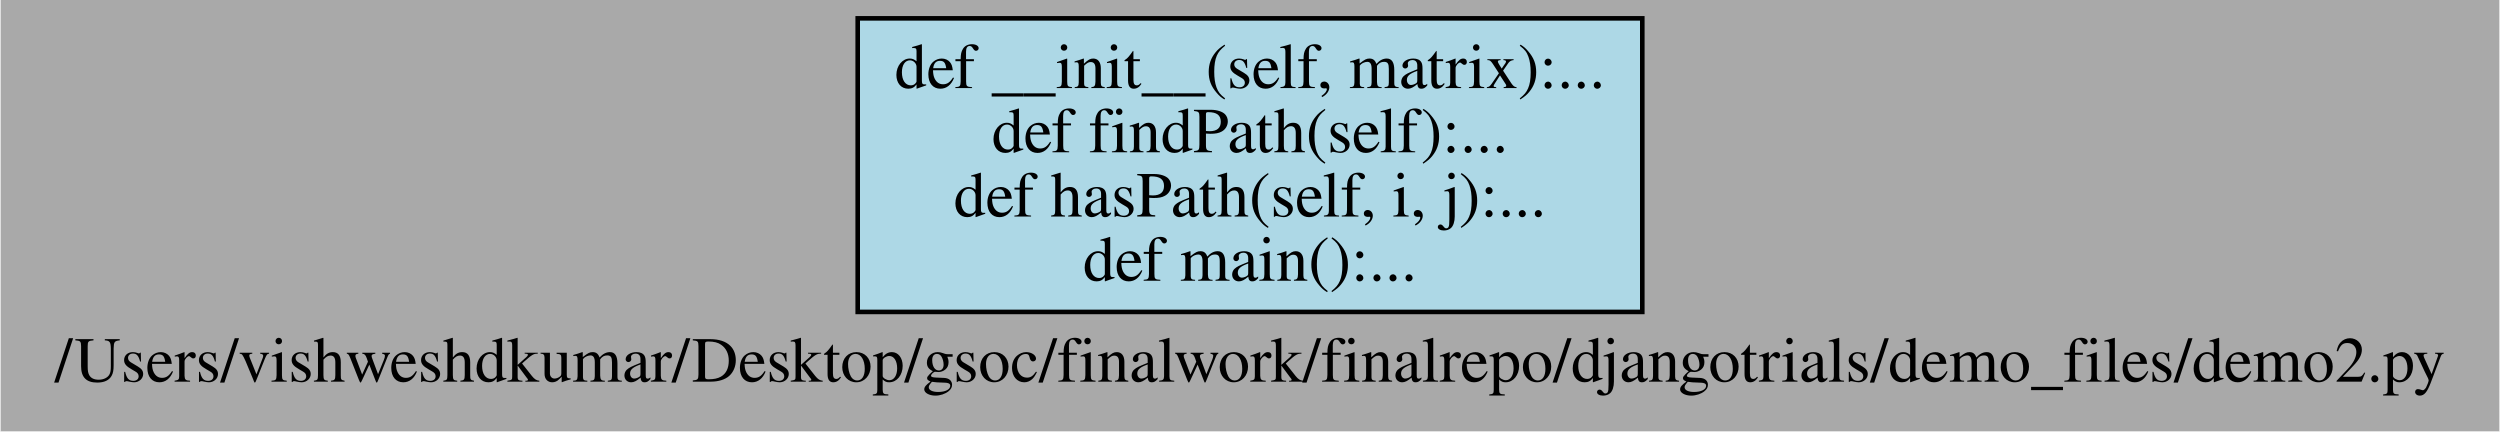
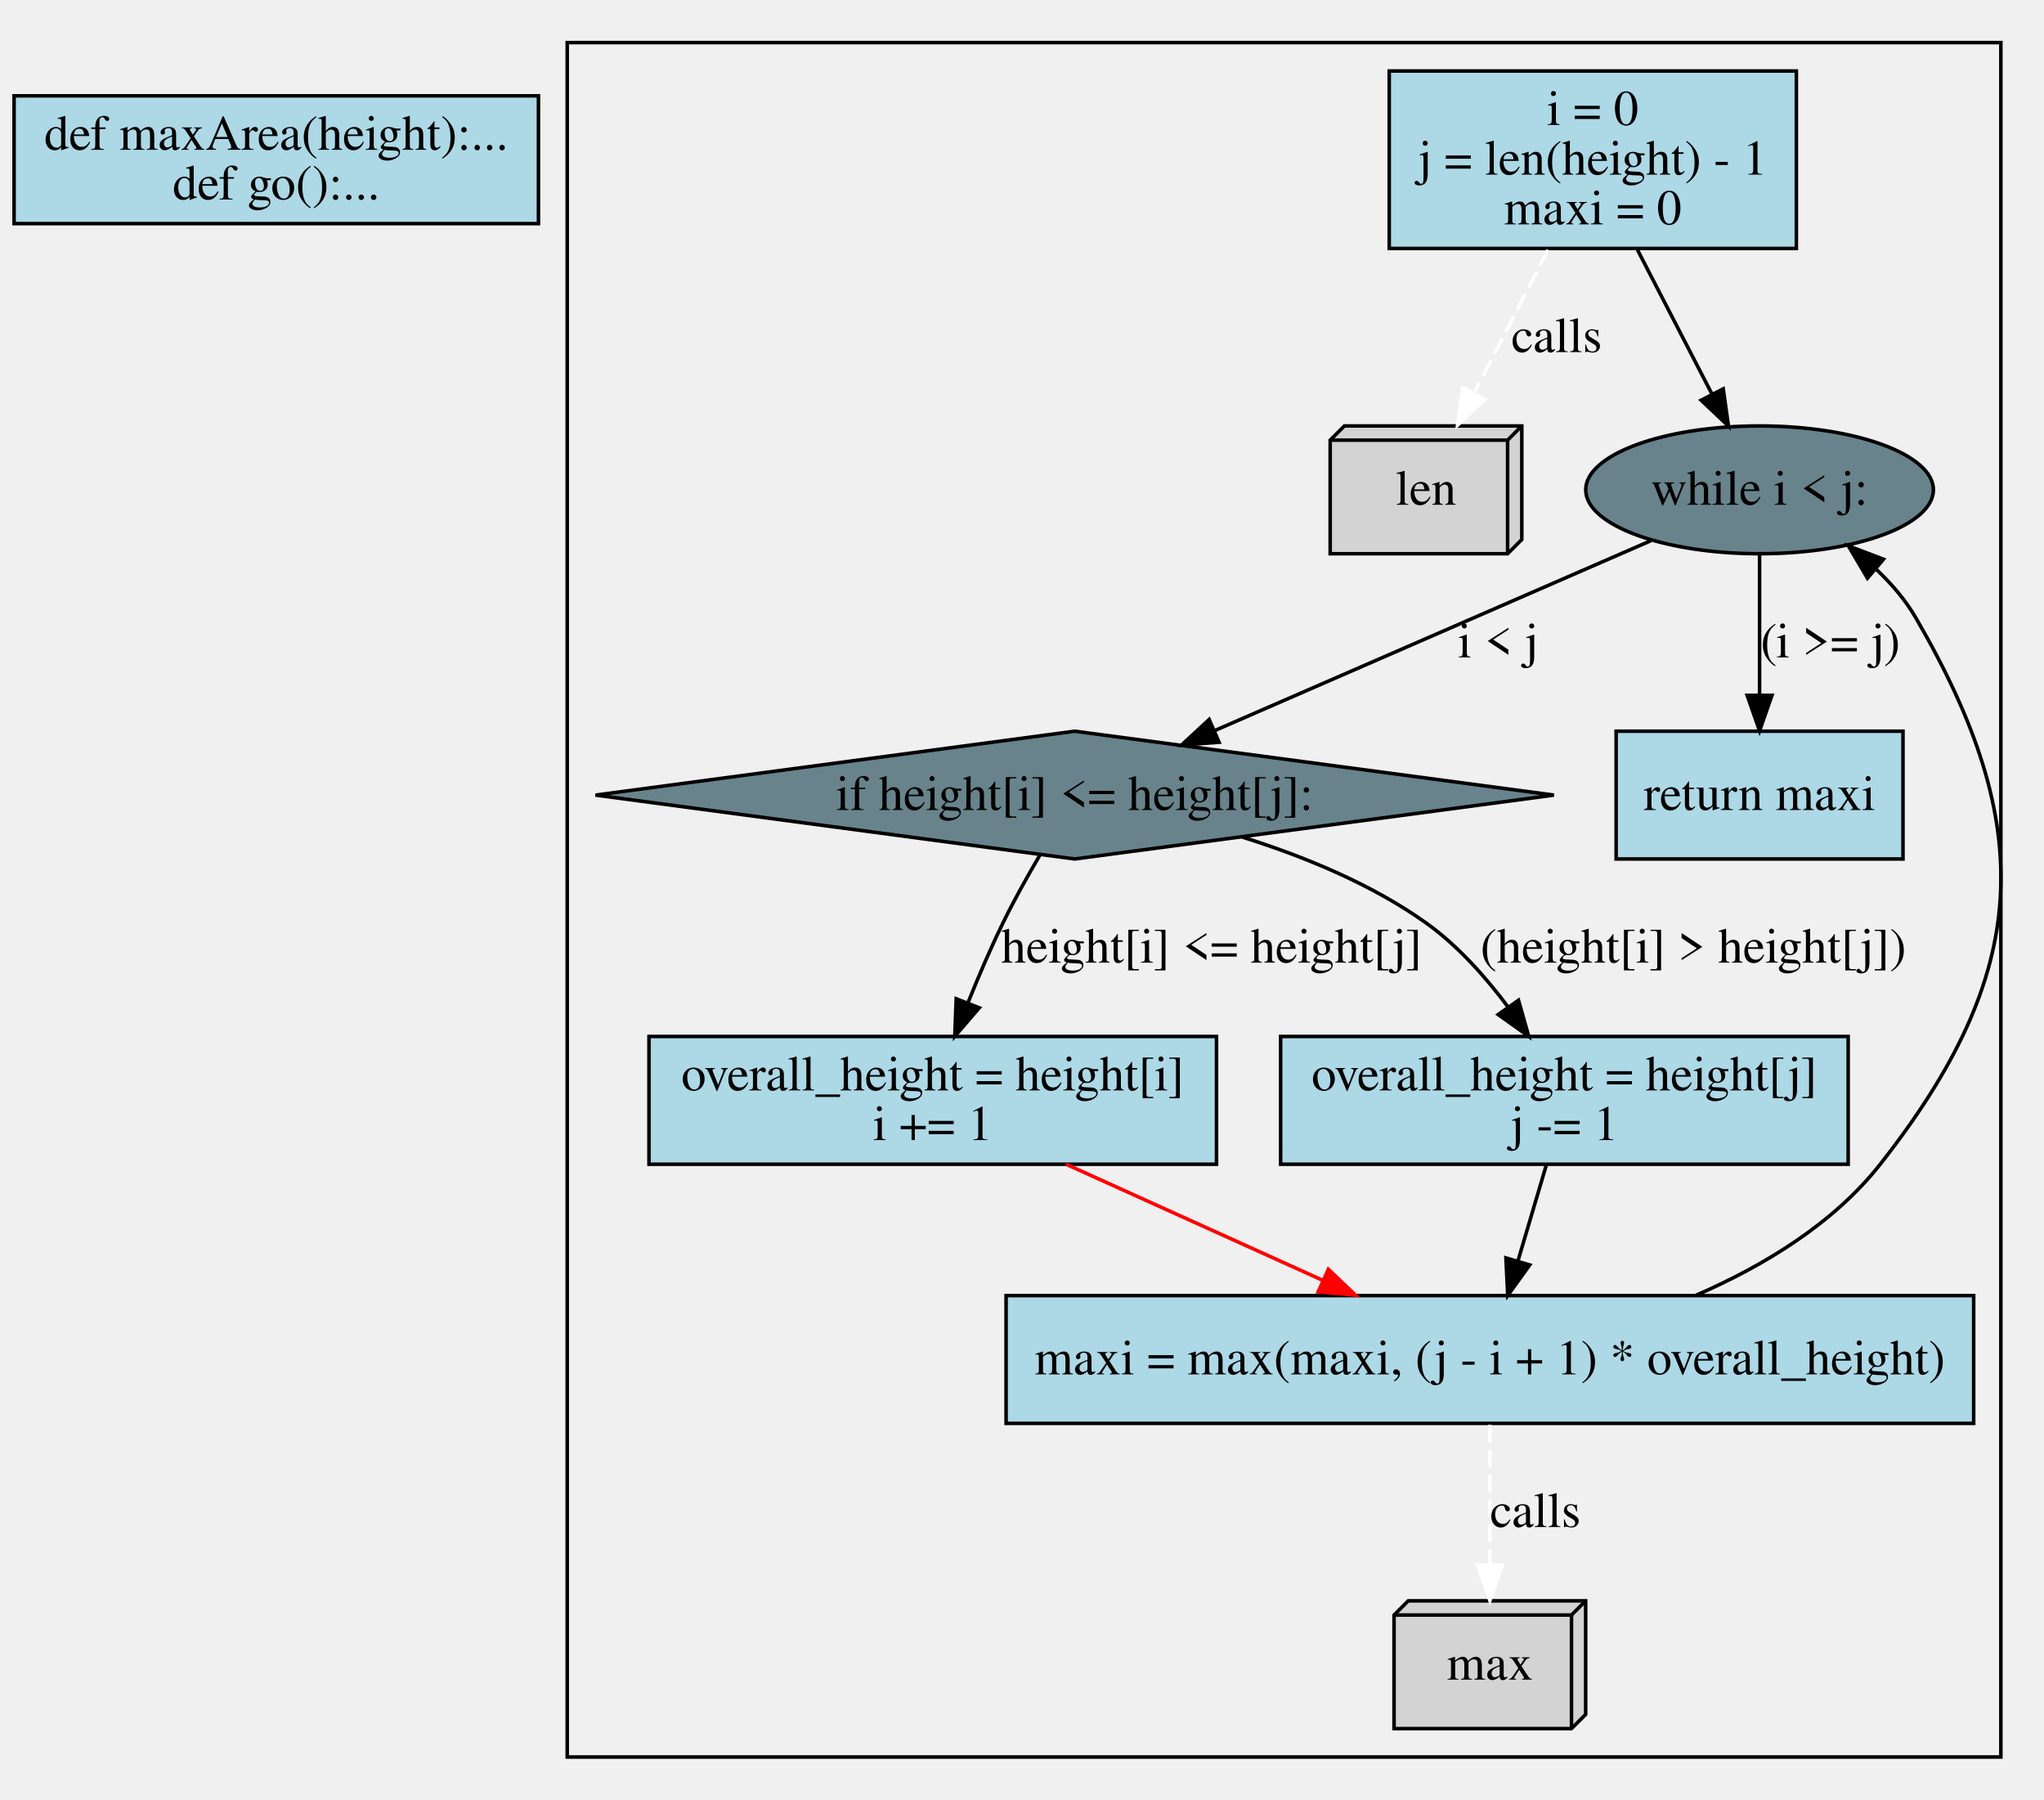
- <svg xmlns="http://www.w3.org/2000/svg" width="545pt" height="94pt" viewBox="0.00 0.00 544.66 94.00">
-   <g id="graph0" class="graph" transform="scale(1 1) rotate(0) translate(4 90)">
-     <polygon fill="darkgray" stroke="transparent" points="-4,4 -4,-90 540.66,-90 540.66,4 -4,4" />
-     <text text-anchor="middle" x="268.33" y="-6.8" font-family="Times,serif" font-size="14.00">/Users/vishweshdkumar/Desktop/gsoc/finalwork/finalrepo/djangotrials/demo_files/demo2.py</text>
+ <svg xmlns="http://www.w3.org/2000/svg" width="576pt" height="507pt" viewBox="0.00 0.00 575.69 507.00">
+   <g id="graph0" class="graph" transform="scale(1 1) rotate(0) translate(4 503)">
+     <g id="clust1" class="cluster">
+       <polygon fill="transparent" stroke="black" points="155.69,-8 155.69,-491 559.69,-491 559.69,-8 155.69,-8" />
+     </g>
    <g id="node1" class="node">
-       <polygon fill="lightblue" stroke="black" points="353.85,-86 182.81,-86 182.81,-22 353.85,-22 353.85,-86" />
-       <text text-anchor="middle" x="268.33" y="-70.8" font-family="Times,serif" font-size="14.00">def __init__(self, matrix):...</text>
-       <text text-anchor="middle" x="268.33" y="-56.8" font-family="Times,serif" font-size="14.00">def findPath(self):...</text>
-       <text text-anchor="middle" x="268.33" y="-42.8" font-family="Times,serif" font-size="14.00">def hasPath(self, i, j):...</text>
-       <text text-anchor="middle" x="268.33" y="-28.8" font-family="Times,serif" font-size="14.00">def main():...</text>
+       <polygon fill="lightblue" stroke="black" points="147.58,-476 -0.19,-476 -0.19,-440 147.58,-440 147.58,-476" />
+       <text text-anchor="middle" x="73.69" y="-460.8" font-family="Times,serif" font-size="14.00">def maxArea(height):...</text>
+       <text text-anchor="middle" x="73.69" y="-446.8" font-family="Times,serif" font-size="14.00">def go():...</text>
+     </g>
+     <g id="node2" class="node">
+       <polygon fill="lightblue" stroke="black" points="502.06,-483 387.33,-483 387.33,-433 502.06,-433 502.06,-483" />
+       <text text-anchor="middle" x="444.69" y="-467.8" font-family="Times,serif" font-size="14.00">i = 0</text>
+       <text text-anchor="middle" x="444.69" y="-453.8" font-family="Times,serif" font-size="14.00">j = len(height) - 1</text>
+       <text text-anchor="middle" x="444.69" y="-439.8" font-family="Times,serif" font-size="14.00">maxi = 0</text>
+     </g>
+     <g id="node3" class="node">
+       <polygon fill="lightgrey" stroke="black" points="424.69,-383 374.69,-383 370.69,-379 370.69,-347 420.69,-347 424.69,-351 424.69,-383" />
+       <polyline fill="none" stroke="black" points="420.69,-379 370.69,-379 " />
+       <polyline fill="none" stroke="black" points="420.69,-379 420.69,-347 " />
+       <polyline fill="none" stroke="black" points="420.69,-379 424.69,-383 " />
+       <text text-anchor="middle" x="397.69" y="-360.8" font-family="Times,serif" font-size="14.00">len</text>
+     </g>
+     <g id="edge1" class="edge">
+       <path fill="none" stroke="white" stroke-dasharray="5,2" d="M432.1,-432.61C425.68,-420.2 417.88,-405.08 411.32,-392.39" />
+       <polygon fill="white" stroke="white" points="414.3,-390.52 406.6,-383.24 408.08,-393.73 414.3,-390.52" />
+       <text text-anchor="middle" x="434.52" y="-403.8" font-family="Times,serif" font-size="14.00">calls</text>
+     </g>
+     <g id="node4" class="node">
+       <ellipse fill="#68838b" stroke="black" cx="491.69" cy="-365" rx="48.99" ry="18" />
+       <text text-anchor="middle" x="491.69" y="-360.8" font-family="Times,serif" font-size="14.00">while i &lt; j:</text>
+     </g>
+     <g id="edge10" class="edge">
+       <path fill="none" stroke="black" d="M457.29,-432.61C463.75,-420.11 471.61,-404.88 478.2,-392.13" />
+       <polygon fill="black" stroke="black" points="481.45,-393.45 482.93,-382.96 475.23,-390.24 481.45,-393.45" />
+     </g>
+     <g id="node5" class="node">
+       <polygon fill="#68838b" stroke="black" points="298.69,-297 163.65,-279 298.69,-261 433.74,-279 298.69,-297" />
+       <text text-anchor="middle" x="298.69" y="-274.8" font-family="Times,serif" font-size="14.00">if height[i] &lt;= height[j]:</text>
+     </g>
+     <g id="edge8" class="edge">
+       <path fill="none" stroke="black" d="M461.11,-350.69C427.84,-336.21 374.54,-313.01 338.14,-297.17" />
+       <polygon fill="black" stroke="black" points="339.38,-293.89 328.81,-293.11 336.59,-300.31 339.38,-293.89" />
+       <text text-anchor="middle" x="418.03" y="-317.8" font-family="Times,serif" font-size="14.00">i &lt; j</text>
+     </g>
+     <g id="node10" class="node">
+       <polygon fill="lightblue" stroke="black" points="532.11,-297 451.27,-297 451.27,-261 532.11,-261 532.11,-297" />
+       <text text-anchor="middle" x="491.69" y="-274.8" font-family="Times,serif" font-size="14.00">return maxi</text>
+     </g>
+     <g id="edge9" class="edge">
+       <path fill="none" stroke="black" d="M491.69,-346.6C491.69,-335.26 491.69,-320.23 491.69,-307.32" />
+       <polygon fill="black" stroke="black" points="495.19,-307.1 491.69,-297.1 488.19,-307.1 495.19,-307.1" />
+       <text text-anchor="middle" x="511.64" y="-317.8" font-family="Times,serif" font-size="14.00">(i &gt;= j)</text>
+     </g>
+     <g id="node6" class="node">
+       <polygon fill="lightblue" stroke="black" points="338.66,-211 178.73,-211 178.73,-175 338.66,-175 338.66,-211" />
+       <text text-anchor="middle" x="258.69" y="-195.8" font-family="Times,serif" font-size="14.00">overall_height = height[i]</text>
+       <text text-anchor="middle" x="258.69" y="-181.8" font-family="Times,serif" font-size="14.00">i += 1</text>
+     </g>
+     <g id="edge5" class="edge">
+       <path fill="none" stroke="black" d="M288.96,-262.22C285.47,-256.3 281.63,-249.43 278.49,-243 275,-235.86 271.61,-227.94 268.65,-220.58" />
+       <polygon fill="black" stroke="black" points="271.81,-219.07 264.9,-211.04 265.3,-221.62 271.81,-219.07" />
+       <text text-anchor="middle" x="337.3" y="-231.8" font-family="Times,serif" font-size="14.00">height[i] &lt;= height[j]</text>
+     </g>
+     <g id="node9" class="node">
+       <polygon fill="lightblue" stroke="black" points="516.66,-211 356.73,-211 356.73,-175 516.66,-175 516.66,-211" />
+       <text text-anchor="middle" x="436.69" y="-195.8" font-family="Times,serif" font-size="14.00">overall_height = height[j]</text>
+       <text text-anchor="middle" x="436.69" y="-181.8" font-family="Times,serif" font-size="14.00">j -= 1</text>
+     </g>
+     <g id="edge7" class="edge">
+       <path fill="none" stroke="black" d="M345.87,-267.19C363.2,-261.77 382.33,-253.95 397.69,-243 406.59,-236.66 414.51,-227.74 420.86,-219.25" />
+       <polygon fill="black" stroke="black" points="423.76,-221.21 426.65,-211.02 418.03,-217.18 423.76,-221.21" />
+       <text text-anchor="middle" x="473.01" y="-231.8" font-family="Times,serif" font-size="14.00">(height[i] &gt; height[j])</text>
+     </g>
+     <g id="curr_block" class="node">
+       <polygon fill="lightblue" stroke="black" points="552.03,-138 279.36,-138 279.36,-102 552.03,-102 552.03,-138" />
+       <text text-anchor="middle" x="415.69" y="-115.8" font-family="Times,serif" font-size="14.00">maxi = max(maxi, (j - i + 1) * overall_height)</text>
+     </g>
+     <g id="edge4" class="edge">
+       <path fill="none" stroke="red" d="M296.3,-174.99C317.99,-165.19 345.45,-152.77 368.57,-142.31" />
+       <polygon fill="red" stroke="red" points="370.18,-145.42 377.85,-138.11 367.3,-139.05 370.18,-145.42" />
+     </g>
+     <g id="edge3" class="edge">
+       <path fill="none" stroke="black" d="M473.8,-138.09C492.88,-146.38 512.54,-158.28 525.69,-175 568.1,-228.91 570.18,-269.71 535.69,-329 532.81,-333.96 528.93,-338.48 524.67,-342.51" />
+       <polygon fill="black" stroke="black" points="522.1,-340.1 516.71,-349.22 526.61,-345.45 522.1,-340.1" />
+     </g>
+     <g id="node8" class="node">
+       <polygon fill="lightgrey" stroke="black" points="442.69,-52 392.69,-52 388.69,-48 388.69,-16 438.69,-16 442.69,-20 442.69,-52" />
+       <polyline fill="none" stroke="black" points="438.69,-48 388.69,-48 " />
+       <polyline fill="none" stroke="black" points="438.69,-48 438.69,-16 " />
+       <polyline fill="none" stroke="black" points="438.69,-48 442.69,-52 " />
+       <text text-anchor="middle" x="415.69" y="-29.8" font-family="Times,serif" font-size="14.00">max</text>
+     </g>
+     <g id="edge2" class="edge">
+       <path fill="none" stroke="white" stroke-dasharray="5,2" d="M415.69,-101.6C415.69,-90.26 415.69,-75.23 415.69,-62.32" />
+       <polygon fill="white" stroke="white" points="419.19,-62.1 415.69,-52.1 412.19,-62.1 419.19,-62.1" />
+       <text text-anchor="middle" x="428.52" y="-72.8" font-family="Times,serif" font-size="14.00">calls</text>
+     </g>
+     <g id="edge6" class="edge">
+       <path fill="none" stroke="black" d="M431.61,-174.81C429.21,-166.7 426.29,-156.84 423.61,-147.78" />
+       <polygon fill="black" stroke="black" points="426.92,-146.63 420.73,-138.03 420.21,-148.61 426.92,-146.63" />
    </g>
  </g>
</svg>
